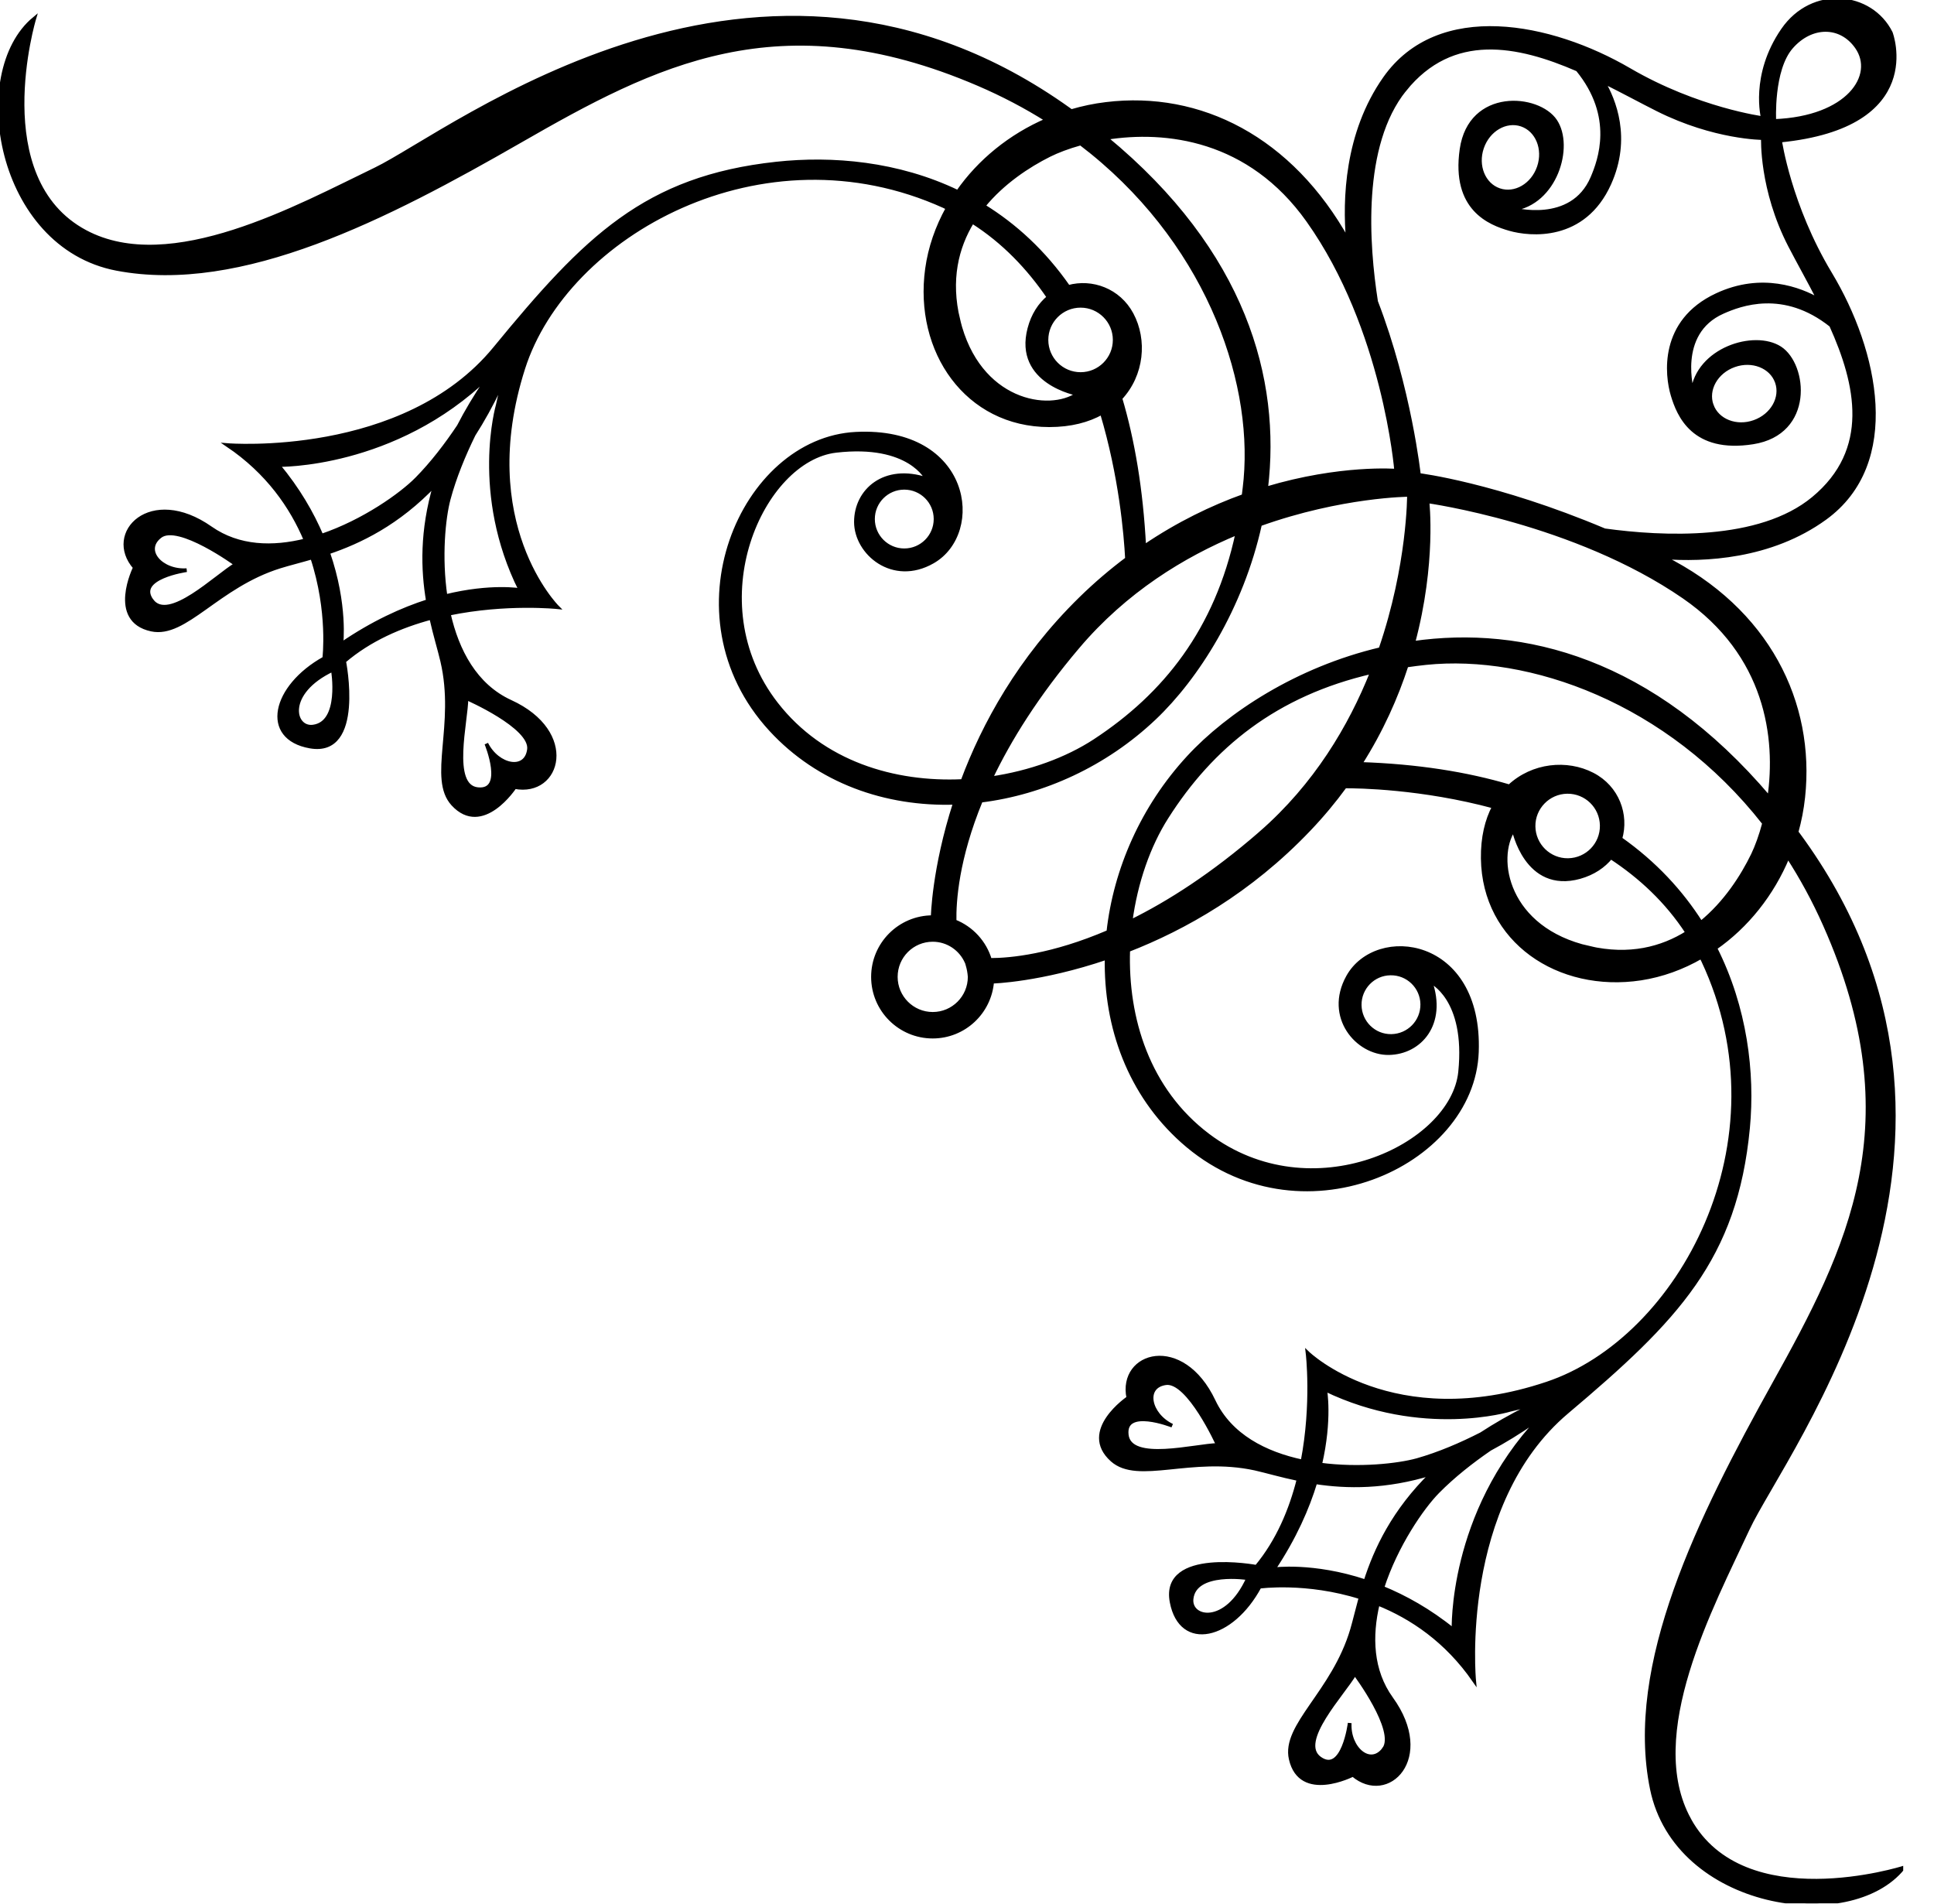
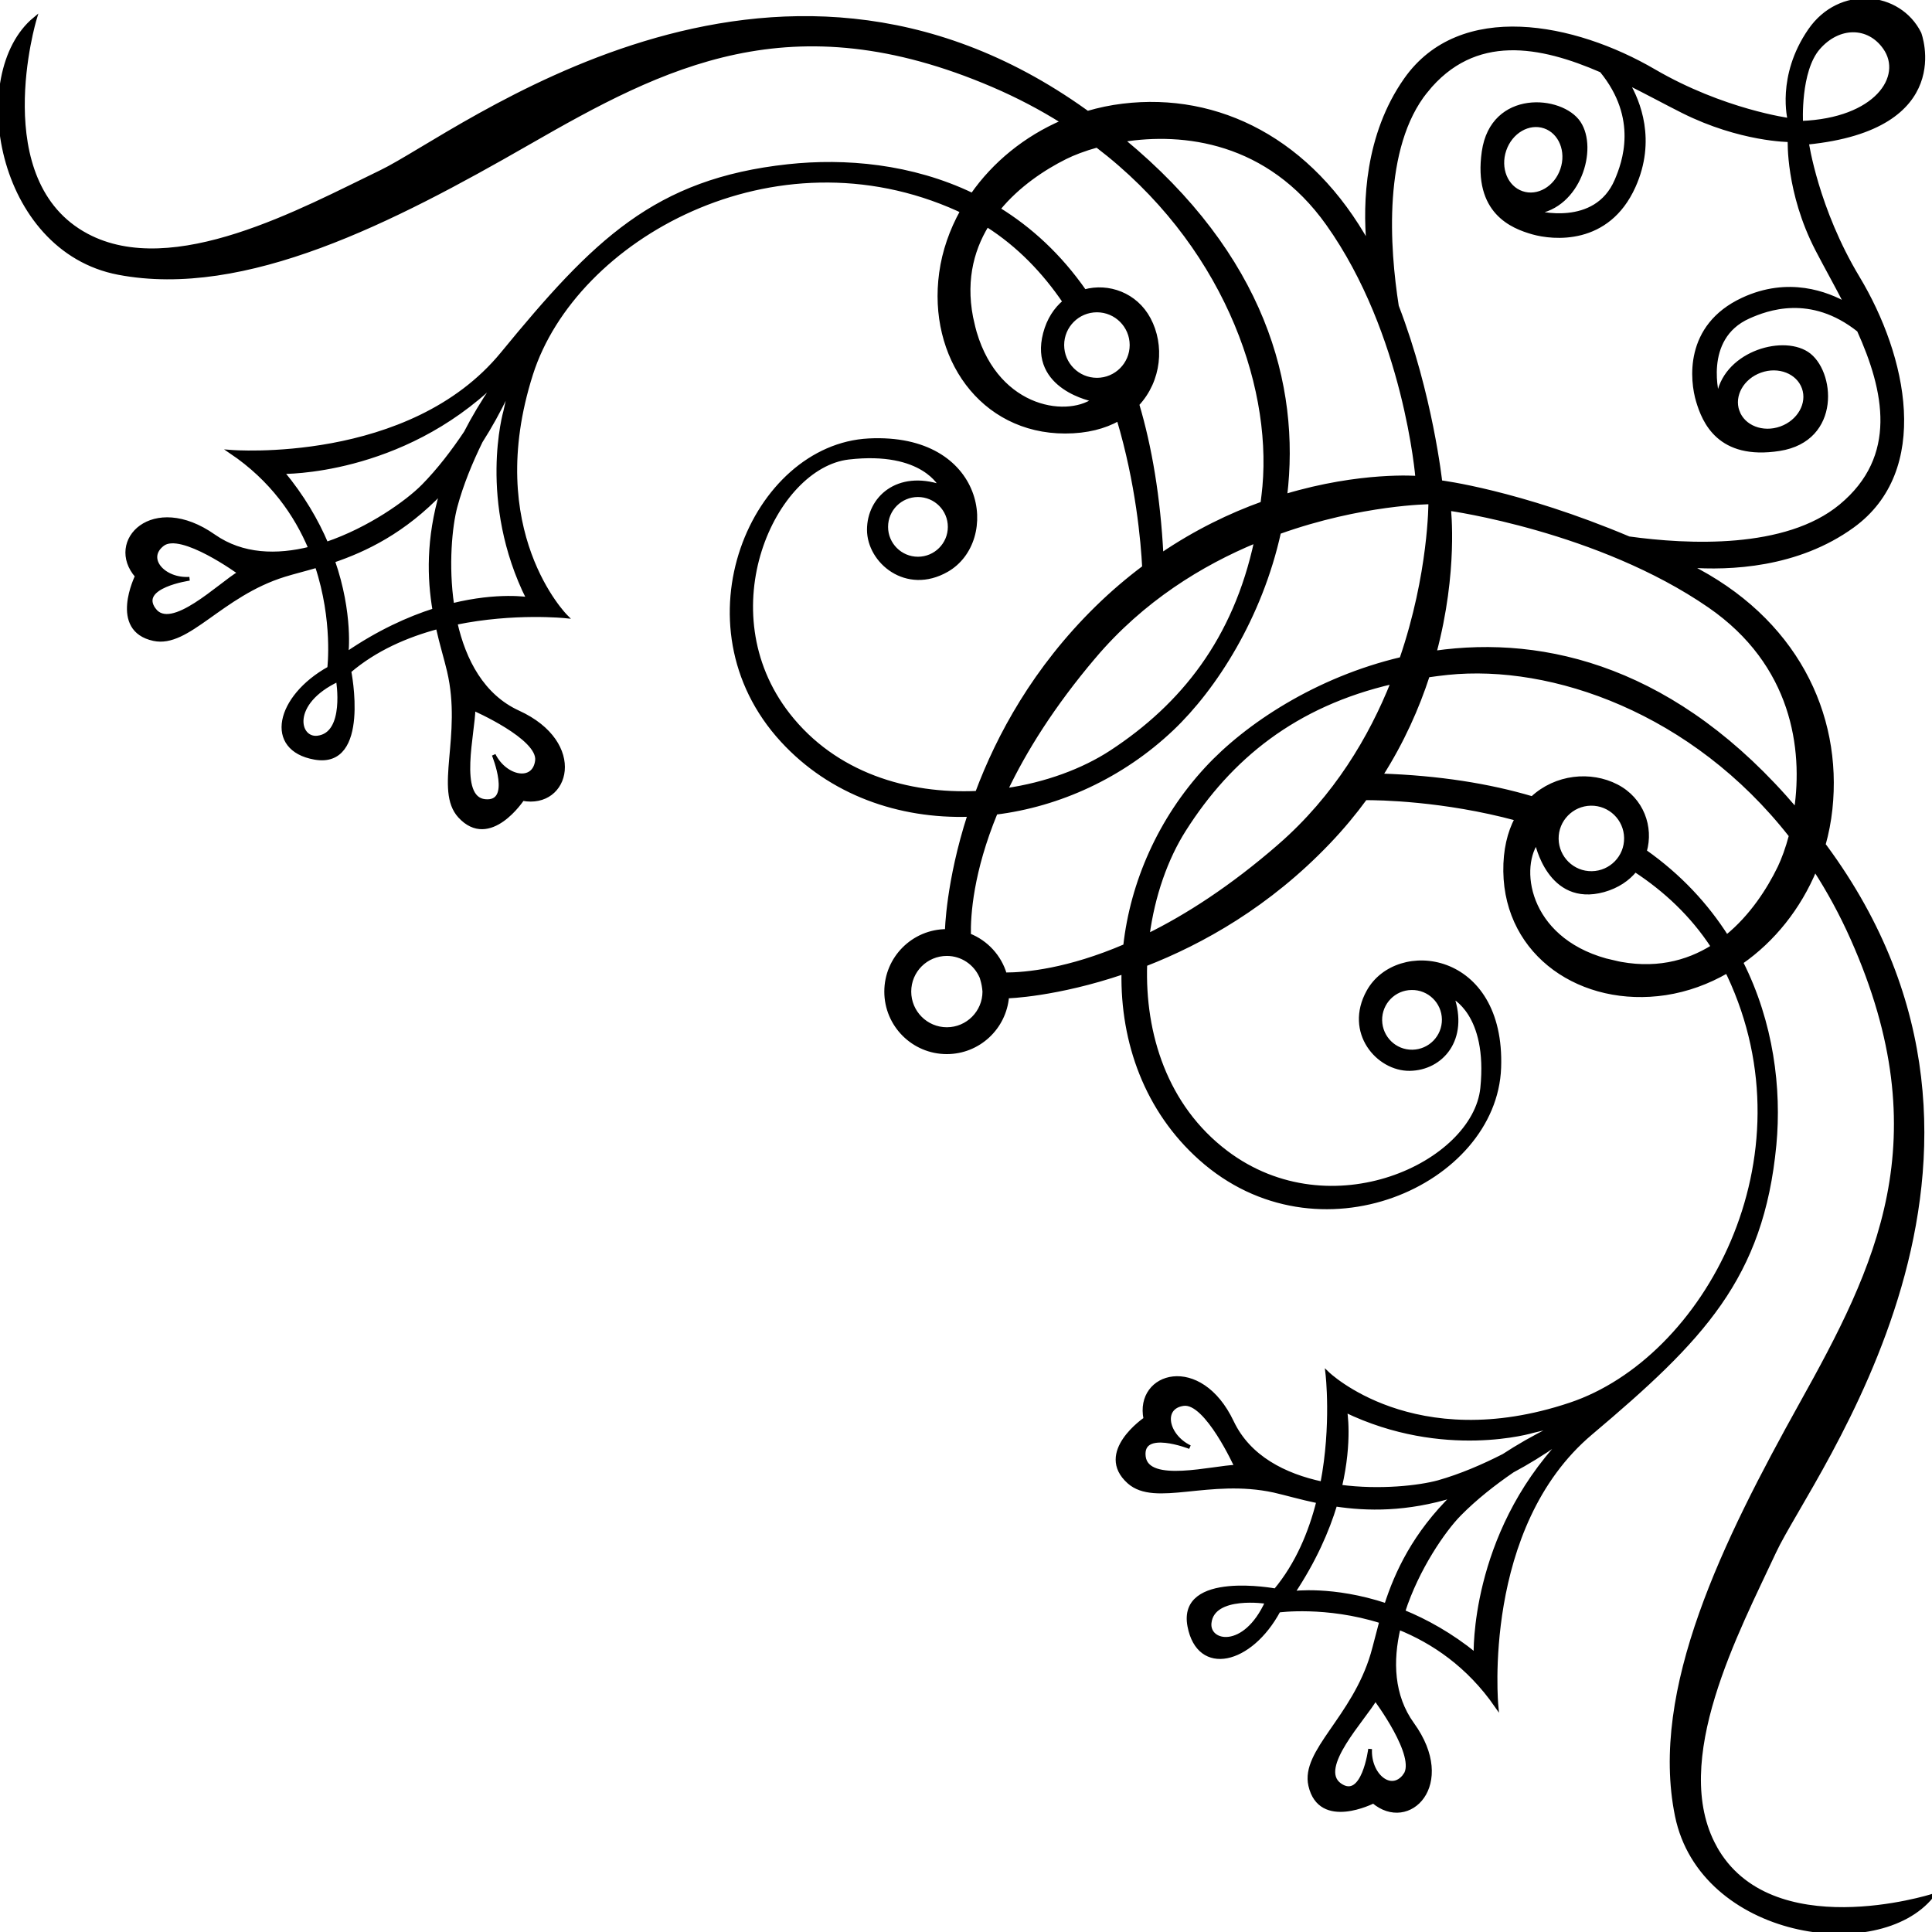
- <svg xmlns="http://www.w3.org/2000/svg" version="1.1" id="svg2" xml:space="preserve" width="277.76" height="273.333" viewBox="0 0 277.76 273.333">
+ <svg xmlns="http://www.w3.org/2000/svg" version="1.1" id="svg2" xml:space="preserve" width="273.337" height="273.337" viewBox="0 0 273.337 273.337">
  <defs id="defs6">
    <clipPath clipPathUnits="userSpaceOnUse" id="clipPath24">
      <path d="M 0,0 H 205.003 V 205.003 H 0 Z" id="path22" />
    </clipPath>
  </defs>
-   <g id="g10" transform="matrix(1.333333,0,0,-1.333333,0,273.3333)">
+   <g id="g10" transform="matrix(1.333333,0,0,-1.333333,0,273.3368)">
    <g id="g12" transform="translate(72,133)">
      <g id="g14" transform="translate(-72,-133)">
        <g id="g16">
          <g id="g18">
            <g id="g20" clip-path="url(#clipPath24)">
              <path d="m 181.966,9.017 c -5.026,9.12 2.44,23.008 6.306,31.328 3.869,8.32 29.751,41.761 5.406,74.817 -0.053,0.064 -0.112,0.128 -0.168,0.208 0.341,1.216 0.587,2.48 0.726,3.773 1.085,10.122 -3.771,20.194 -15.055,25.824 -0.006,0.003 -0.016,0.01 -0.026,0.011 4.374,-0.325 11.568,-0.034 17.426,4.211 8.186,5.931 5.594,17.971 0.555,26.346 -4.387,7.291 -5.4,14.323 -5.4,14.323 15.763,1.571 11.935,11.603 11.935,11.603 -2.141,4.29 -8.437,4.962 -11.637,0.309 -3.37,-4.901 -2.144,-9.498 -2.144,-9.498 0,0 -7.043,0.922 -14.394,5.208 -8.442,4.923 -20.519,7.35 -26.336,-0.917 -4.16,-5.914 -4.357,-13.107 -3.97,-17.475 -0.003,0.003 -0.01,0.01 -0.011,0.016 -6.123,11.024 -15.925,15.928 -26.031,14.701 -1.293,-0.154 -2.547,-0.421 -3.757,-0.776 -0.077,0.054 -0.15,0.109 -0.226,0.165 -33.38,23.885 -66.455,-2.451 -74.724,-6.43 -8.269,-3.981 -22.048,-11.637 -31.236,-6.738 -10.717,5.715 -5.515,22.967 -5.515,22.967 -7.04,-5.819 -3.978,-24.498 8.883,-26.949 13.415,-2.555 29.092,5.514 43.487,13.783 14.395,8.266 27.868,15.312 49.303,6.125 2.667,-1.144 5.133,-2.446 7.406,-3.878 -3.957,-1.702 -7.286,-4.43 -9.597,-7.749 -6.475,3.109 -13.522,3.706 -19.552,3.053 -14.087,-1.531 -20.519,-7.963 -30.319,-19.907 -9.8,-11.943 -28.784,-10.411 -28.784,-10.411 4.331,-2.923 6.898,-6.654 8.41,-10.255 -3.518,-0.882 -7.203,-0.814 -10.242,1.314 -6.477,4.547 -11.391,-0.554 -8.157,-4.248 0,0 -2.826,-5.685 1.782,-6.677 3.654,-0.786 7.099,4.696 13.858,6.794 0.958,0.299 2.131,0.584 3.451,0.971 1.933,-5.837 1.309,-10.866 1.309,-10.866 -5.51,-3.066 -6.739,-8.576 -1.531,-9.496 5.73,-1.011 3.672,9.189 3.672,9.189 2.752,2.354 6.096,3.792 9.375,4.669 0.413,-1.854 0.901,-3.411 1.192,-4.669 1.61,-6.893 -1.376,-12.634 1.149,-15.391 3.186,-3.472 6.661,1.835 6.661,1.835 4.824,-0.918 6.739,5.899 -0.458,9.189 -3.792,1.736 -5.749,5.493 -6.65,9.482 6.214,1.283 11.703,0.702 11.703,0.702 0,0 -9.01,9.011 -3.677,25.725 4.595,14.394 25.725,26.335 45.325,17.456 0.133,-0.061 0.258,-0.134 0.389,-0.197 -1.133,-2.042 -1.909,-4.248 -2.224,-6.543 -1.227,-8.88 4.288,-16.842 13.168,-16.842 2.32,0 4.19,0.506 5.661,1.331 2.038,-6.803 2.573,-13.045 2.712,-15.723 -1.683,-1.262 -3.358,-2.678 -5.003,-4.29 -6.594,-6.462 -10.45,-13.575 -12.714,-19.642 -7.357,-0.344 -15.091,1.931 -20.058,8.31 -8.575,11.026 -1.531,26.338 6.43,27.256 7.965,0.918 9.802,-3.062 9.802,-3.062 -4.592,1.531 -7.656,-1.226 -7.656,-4.594 0,-3.371 3.981,-6.738 8.269,-4.286 5.477,3.126 3.979,14.392 -8.269,13.779 -12.247,-0.61 -20.514,-19.52 -9.187,-31.85 5.149,-5.606 12.399,-8.134 19.853,-7.895 -2.309,-7.136 -2.397,-12.32 -2.397,-12.32 -3.554,0 -6.432,-2.88 -6.432,-6.432 0,-3.552 2.878,-6.432 6.432,-6.432 3.376,0 6.138,2.608 6.405,5.92 0.045,-0.016 5.227,0.144 12.33,2.56 -0.138,-7.472 2.488,-14.672 8.163,-19.744 12.482,-11.168 31.276,-2.64 31.72,9.616 0.445,12.256 -10.84,13.6 -13.893,8.08 -2.392,-4.32 1.029,-8.256 4.398,-8.208 3.368,0.048 6.085,3.152 4.491,7.712 0,0 4.005,-1.776 3.197,-9.744 -0.811,-7.984 -16.026,-15.232 -27.168,-6.816 -6.448,4.88 -8.824,12.576 -8.584,19.936 6.037,2.352 13.095,6.304 19.466,12.992 1.451,1.52 2.736,3.07 3.885,4.643 1.381,0.006 8.266,-0.078 16.042,-2.179 -0.771,-1.456 -1.232,-3.312 -1.202,-5.584 0.12,-8.88 8.16,-14.272 17.023,-12.928 2.288,0.352 4.485,1.152 6.509,2.32 0.067,-0.144 0.138,-0.256 0.203,-0.4 9.147,-19.472 -2.506,-40.769 -16.834,-45.553 -16.637,-5.568 -25.773,3.312 -25.773,3.312 0,0 0.656,-5.472 -0.542,-11.696 -4,0.848 -7.784,2.752 -9.57,6.512 -3.389,7.152 -10.176,5.136 -9.192,0.336 0,0 -5.262,-3.552 -1.747,-6.688 2.794,-2.48 8.491,0.576 15.403,-0.928 1.264,-0.288 2.827,-0.752 4.686,-1.136 -0.829,-3.296 -2.224,-6.656 -4.541,-9.44 0,0 -10.226,1.92 -9.138,-3.792 0.994,-5.2 6.488,-3.904 9.474,1.648 0,0 5.024,0.704 10.883,-1.152 -0.365,-1.328 -0.637,-2.496 -0.922,-3.472 -2.008,-6.784 -7.44,-10.304 -6.605,-13.936 1.053,-4.592 6.698,-1.696 6.698,-1.696 3.744,-3.184 8.773,1.792 4.139,8.208 -2.171,3.008 -2.288,6.704 -1.454,10.224 3.621,-1.456 7.384,-3.968 10.371,-8.272 0,0 -1.795,18.976 10.013,28.928 11.81,9.968 18.151,16.496 19.491,30.592 0.558,5.936 -0.282,12.928 -3.528,19.36 3.384,2.352 6.144,5.792 7.824,9.856 1.459,-2.256 2.8,-4.704 3.979,-7.36 9.48,-21.312 2.621,-34.88 -5.451,-49.377 -8.067,-14.512 -15.922,-30.304 -13.184,-43.681 2.629,-12.816 21.351,-15.632 27.072,-8.496 0,0 -17.178,-5.44 -23.04,5.184 z M 16.345,140.321 c -1.814,2.485 3.762,3.27 3.762,3.27 -2.731,-0.182 -4.81,2.147 -2.851,3.653 1.957,1.504 8.165,-3.027 8.165,-3.027 -2.114,-1.237 -7.264,-6.384 -9.075,-3.896 z m 33.898,-10.519 c 0,0 7.045,-3.061 6.739,-5.514 -0.31,-2.45 -3.368,-1.834 -4.594,0.614 0,0 2.142,-5.206 -0.922,-4.901 -3.062,0.306 -1.224,7.349 -1.224,9.8 z m -16.536,-3.064 c -2.15,-0.262 -3.062,3.675 2.144,6.126 0,0 0.995,-5.741 -2.144,-6.126 z m 12.386,13.52 c -2.757,-0.88 -5.934,-2.314 -9.323,-4.635 0,0 0.533,4.219 -1.432,9.869 3.41,1.152 7.525,3.112 11.535,7.335 -1.482,-5.024 -1.346,-9.208 -0.779,-12.568 z m -1.211,13.149 c -1.659,-1.678 -5.694,-4.562 -10.245,-6.102 -1.027,2.413 -2.517,5.011 -4.683,7.61 0,0 12.522,-0.258 22.648,9.563 -0.08,-0.15 -0.16,-0.304 -0.246,-0.461 -1.155,-1.704 -2.134,-3.349 -2.942,-4.925 -1.318,-1.971 -2.843,-3.974 -4.531,-5.685 z M 56.062,141.44 c 0,0 -3.179,0.555 -8.072,-0.65 -0.622,4.227 -0.206,8.405 0.339,10.45 0.637,2.378 1.626,4.765 2.693,6.944 0.966,1.509 1.906,3.194 2.806,5.078 0.112,0.184 0.216,0.35 0.326,0.523 l -0.542,-2.44 c 0,0 -2.757,-9.493 2.45,-19.906 z m 41.341,4.288 c -1.859,0 -3.37,1.509 -3.37,3.368 0,1.862 1.51,3.368 3.37,3.368 1.861,0 3.371,-1.506 3.371,-3.368 0,-1.859 -1.51,-3.368 -3.371,-3.368 z m 52.469,-52.309 c -1.858,-0.032 -3.386,1.456 -3.414,3.328 -0.024,1.856 1.461,3.392 3.323,3.408 1.861,0.032 3.389,-1.456 3.418,-3.312 0.022,-1.872 -1.466,-3.392 -3.326,-3.424 z M 121.366,50.458 c -0.349,3.056 4.891,0.992 4.891,0.992 -2.469,1.184 -3.123,4.24 -0.678,4.576 2.445,0.336 5.603,-6.656 5.603,-6.656 -2.448,-0.048 -9.464,-1.968 -9.816,1.088 z m 6.982,-17.664 c 0.338,3.136 6.093,2.224 6.093,2.224 -2.379,-5.248 -6.326,-4.384 -6.093,-2.224 z m 14.391,22.544 c 10.483,-5.056 19.936,-2.176 19.936,-2.176 l 2.43,0.576 c -0.168,-0.112 -0.334,-0.208 -0.515,-0.336 -1.87,-0.912 -3.546,-1.888 -5.042,-2.864 -2.162,-1.104 -4.536,-2.128 -6.906,-2.8 -2.034,-0.56 -6.208,-1.04 -10.445,-0.48 1.139,4.912 0.541,8.08 0.541,8.08 z m 6.333,-38.721 c -1.474,-1.968 -3.835,0.064 -3.69,2.8 0,0 -0.706,-5.584 -3.216,-3.808 -2.512,1.792 2.562,7.008 3.771,9.136 0,0 4.616,-6.144 3.134,-8.128 z m -1.992,18.064 c -5.68,1.888 -9.896,1.296 -9.896,1.296 2.28,3.424 3.669,6.608 4.506,9.376 3.373,-0.512 7.557,-0.592 12.563,0.96 -4.165,-4.064 -6.074,-8.208 -7.173,-11.632 z m 9.49,-5.248 c -2.63,2.128 -5.245,3.568 -7.671,4.56 1.475,4.576 4.304,8.656 5.96,10.336 1.686,1.712 3.667,3.264 5.626,4.608 1.56,0.832 3.187,1.824 4.878,3.008 0.157,0.08 0.309,0.176 0.459,0.256 C 156.139,41.945 156.569,29.433 156.569,29.433 Z m 36.388,170.498 c 2.144,2.451 5.312,2.472 7.04,0 2.147,-3.061 -0.918,-7.658 -8.88,-7.96 0,0 -0.307,5.51 1.84,7.96 z m -41.652,-4.592 c 5.144,6.382 12.2,4.957 18.618,2.166 4.146,-5.062 2.4,-9.779 1.594,-11.659 -2.214,-5.17 -8.576,-3.371 -8.576,-3.371 4.594,0.614 6.431,6.738 4.594,9.496 -1.837,2.757 -9.186,3.366 -10.106,-3.066 -0.918,-6.43 3.062,-7.962 5.206,-8.576 2.144,-0.608 7.962,-1.224 10.719,4.901 2.197,4.885 0.499,9.007 -0.666,10.984 2.106,-1.04 4.102,-2.131 5.872,-3.019 6.125,-3.066 11.331,-3.066 11.331,-3.066 0,0 -0.229,-5.506 2.918,-11.592 0.91,-1.757 2.027,-3.736 3.101,-5.829 -1.994,1.138 -6.139,2.781 -10.991,0.515 -6.088,-2.84 -5.395,-8.65 -4.754,-10.784 0.64,-2.134 2.227,-6.096 8.647,-5.088 6.416,1.008 5.704,8.344 2.925,10.149 -2.781,1.795 -8.882,-0.123 -9.435,-4.726 0,0 -1.883,6.335 3.254,8.621 1.872,0.835 6.566,2.642 11.679,-1.432 2.882,-6.379 4.402,-13.416 -1.91,-18.648 -5.811,-4.819 -16.272,-4.291 -22.488,-3.432 -11.749,4.954 -19.999,5.96 -19.999,5.96 0,0 -1.002,9.29 -4.613,18.669 -0.966,6.165 -1.734,16.856 3.08,22.828 z m 10.189,-10.813 c -1.691,0.576 -2.523,2.619 -1.858,4.566 0.664,1.947 2.57,3.053 4.261,2.48 1.693,-0.579 2.525,-2.622 1.859,-4.568 -0.662,-1.947 -2.571,-3.056 -4.262,-2.478 z m 22.882,-23.173 c -0.605,1.686 0.48,3.611 2.421,4.299 1.934,0.693 3.992,-0.114 4.592,-1.797 0.6,-1.68 -0.483,-3.603 -2.422,-4.294 -1.934,-0.693 -3.99,0.112 -4.59,1.792 z m -43.484,19.898 c 8.269,-11.637 9.495,-26.949 9.495,-26.949 0,0 -5.978,0.493 -14.01,-1.918 1.411,11.749 -2.309,25.447 -17.24,37.757 6.423,1.029 15.44,0 21.755,-8.89 z m -37.668,-10.719 c -1.04,4.304 -0.186,7.808 1.512,10.586 3.376,-2.141 6.064,-4.973 8.213,-8.131 -0.934,-0.778 -1.682,-1.894 -2.069,-3.373 -1.531,-5.821 5.206,-7.046 5.206,-7.046 -3.062,-2.142 -10.72,-0.917 -12.863,7.965 z m 13.17,-5.819 c -2.03,0 -3.677,1.646 -3.677,3.677 0,2.027 1.646,3.675 3.677,3.675 2.027,0 3.674,-1.648 3.674,-3.675 0,-2.03 -1.646,-3.677 -3.674,-3.677 z m 4.288,-2.614 c 2.384,2.557 2.693,6.293 1.222,9.047 -1.403,2.629 -4.306,3.646 -6.824,2.95 -2.653,3.811 -5.778,6.651 -9.139,8.722 2.083,2.552 4.83,4.35 7.083,5.477 0.864,0.432 2.021,0.877 3.378,1.253 13.354,-10.168 18.741,-25.055 17.752,-36.164 -0.056,-0.613 -0.13,-1.203 -0.205,-1.797 -3.381,-1.216 -7.032,-2.963 -10.701,-5.453 -0.318,6.138 -1.218,11.427 -2.566,15.965 z m -4.595,-26.783 c 5.133,6.058 11.375,9.871 17.194,12.279 -2.243,-10.466 -7.794,-17.431 -15.357,-22.387 -3.024,-1.978 -6.968,-3.424 -11.194,-4.038 1.984,4.16 4.942,8.936 9.357,14.147 z m -15.619,-39.514 c -2.2,0 -3.979,1.792 -3.979,3.984 0,2.208 1.779,3.984 3.979,3.984 1.634,0 3.037,-0.992 3.65,-2.4 0.011,-0.032 0.024,-0.064 0.035,-0.08 0.03,-0.08 0.045,-0.16 0.069,-0.24 0.11,-0.368 0.194,-0.784 0.226,-1.264 0,-2.192 -1.781,-3.984 -3.979,-3.984 z m 18.917,8.832 c -6.034,-2.592 -10.517,-3.024 -12.751,-3.024 -0.562,1.904 -1.981,3.44 -3.813,4.16 -0.045,2.16 0.259,6.736 2.837,12.994 6.709,0.83 13.397,3.866 18.698,8.895 4.552,4.318 9.381,11.853 11.368,20.871 8.786,3.139 16.042,3.17 16.042,3.17 0,0 0.04,-7.544 -3.07,-16.616 -8.975,-2.115 -16.424,-7.037 -20.672,-11.643 -4.955,-5.365 -7.896,-12.101 -8.639,-18.805 z m 16.408,10.64 c -5.15,-4.48 -9.883,-7.504 -14.016,-9.536 0.557,4.224 1.949,8.192 3.886,11.232 4.84,7.624 11.72,13.264 22.123,15.656 -2.346,-5.891 -6.067,-12.181 -11.994,-17.352 z m 35.389,-12.368 c -8.911,2.016 -10.242,9.648 -8.138,12.752 0,0 1.318,-6.72 7.115,-5.12 1.475,0.416 2.584,1.184 3.35,2.128 3.178,-2.08 6.04,-4.736 8.237,-8.112 -2.754,-1.728 -6.245,-2.64 -10.565,-1.648 z m -5.998,13.088 c -0.027,2.016 1.595,3.688 3.622,3.718 2.03,0.027 3.696,-1.59 3.725,-3.622 0.032,-2.032 -1.594,-3.696 -3.621,-3.728 -2.029,-0.032 -3.698,1.6 -3.726,3.632 z m 23.626,-3.056 c -1.128,-2.32 -2.954,-5.184 -5.594,-7.328 -2.114,3.328 -4.957,6.432 -8.682,9.056 0.744,2.56 -0.294,5.528 -2.997,6.922 -2.744,1.418 -6.432,1.074 -8.955,-1.282 -4.584,1.358 -9.906,2.214 -16.059,2.416 2.293,3.602 3.886,7.213 4.986,10.602 0.691,0.099 1.384,0.192 2.104,0.266 11.093,1.139 26.05,-4.042 36.404,-17.259 -0.36,-1.36 -0.787,-2.512 -1.206,-3.392 z m 1.76,6.142 c -12.639,14.911 -26.538,18.362 -38.344,16.674 2.312,8.64 1.528,15.253 1.528,15.253 0,0 15.879,-2.19 27.629,-10.296 8.978,-6.194 10.131,-15.195 9.187,-21.631 z" style="fill:#000000;fill-opacity:1;fill-rule:nonzero;stroke:#000000;stroke-width:0.399;stroke-linecap:butt;stroke-linejoin:miter;stroke-miterlimit:10;stroke-dasharray:none;stroke-opacity:1" id="path26" />
            </g>
          </g>
        </g>
      </g>
    </g>
  </g>
</svg>
